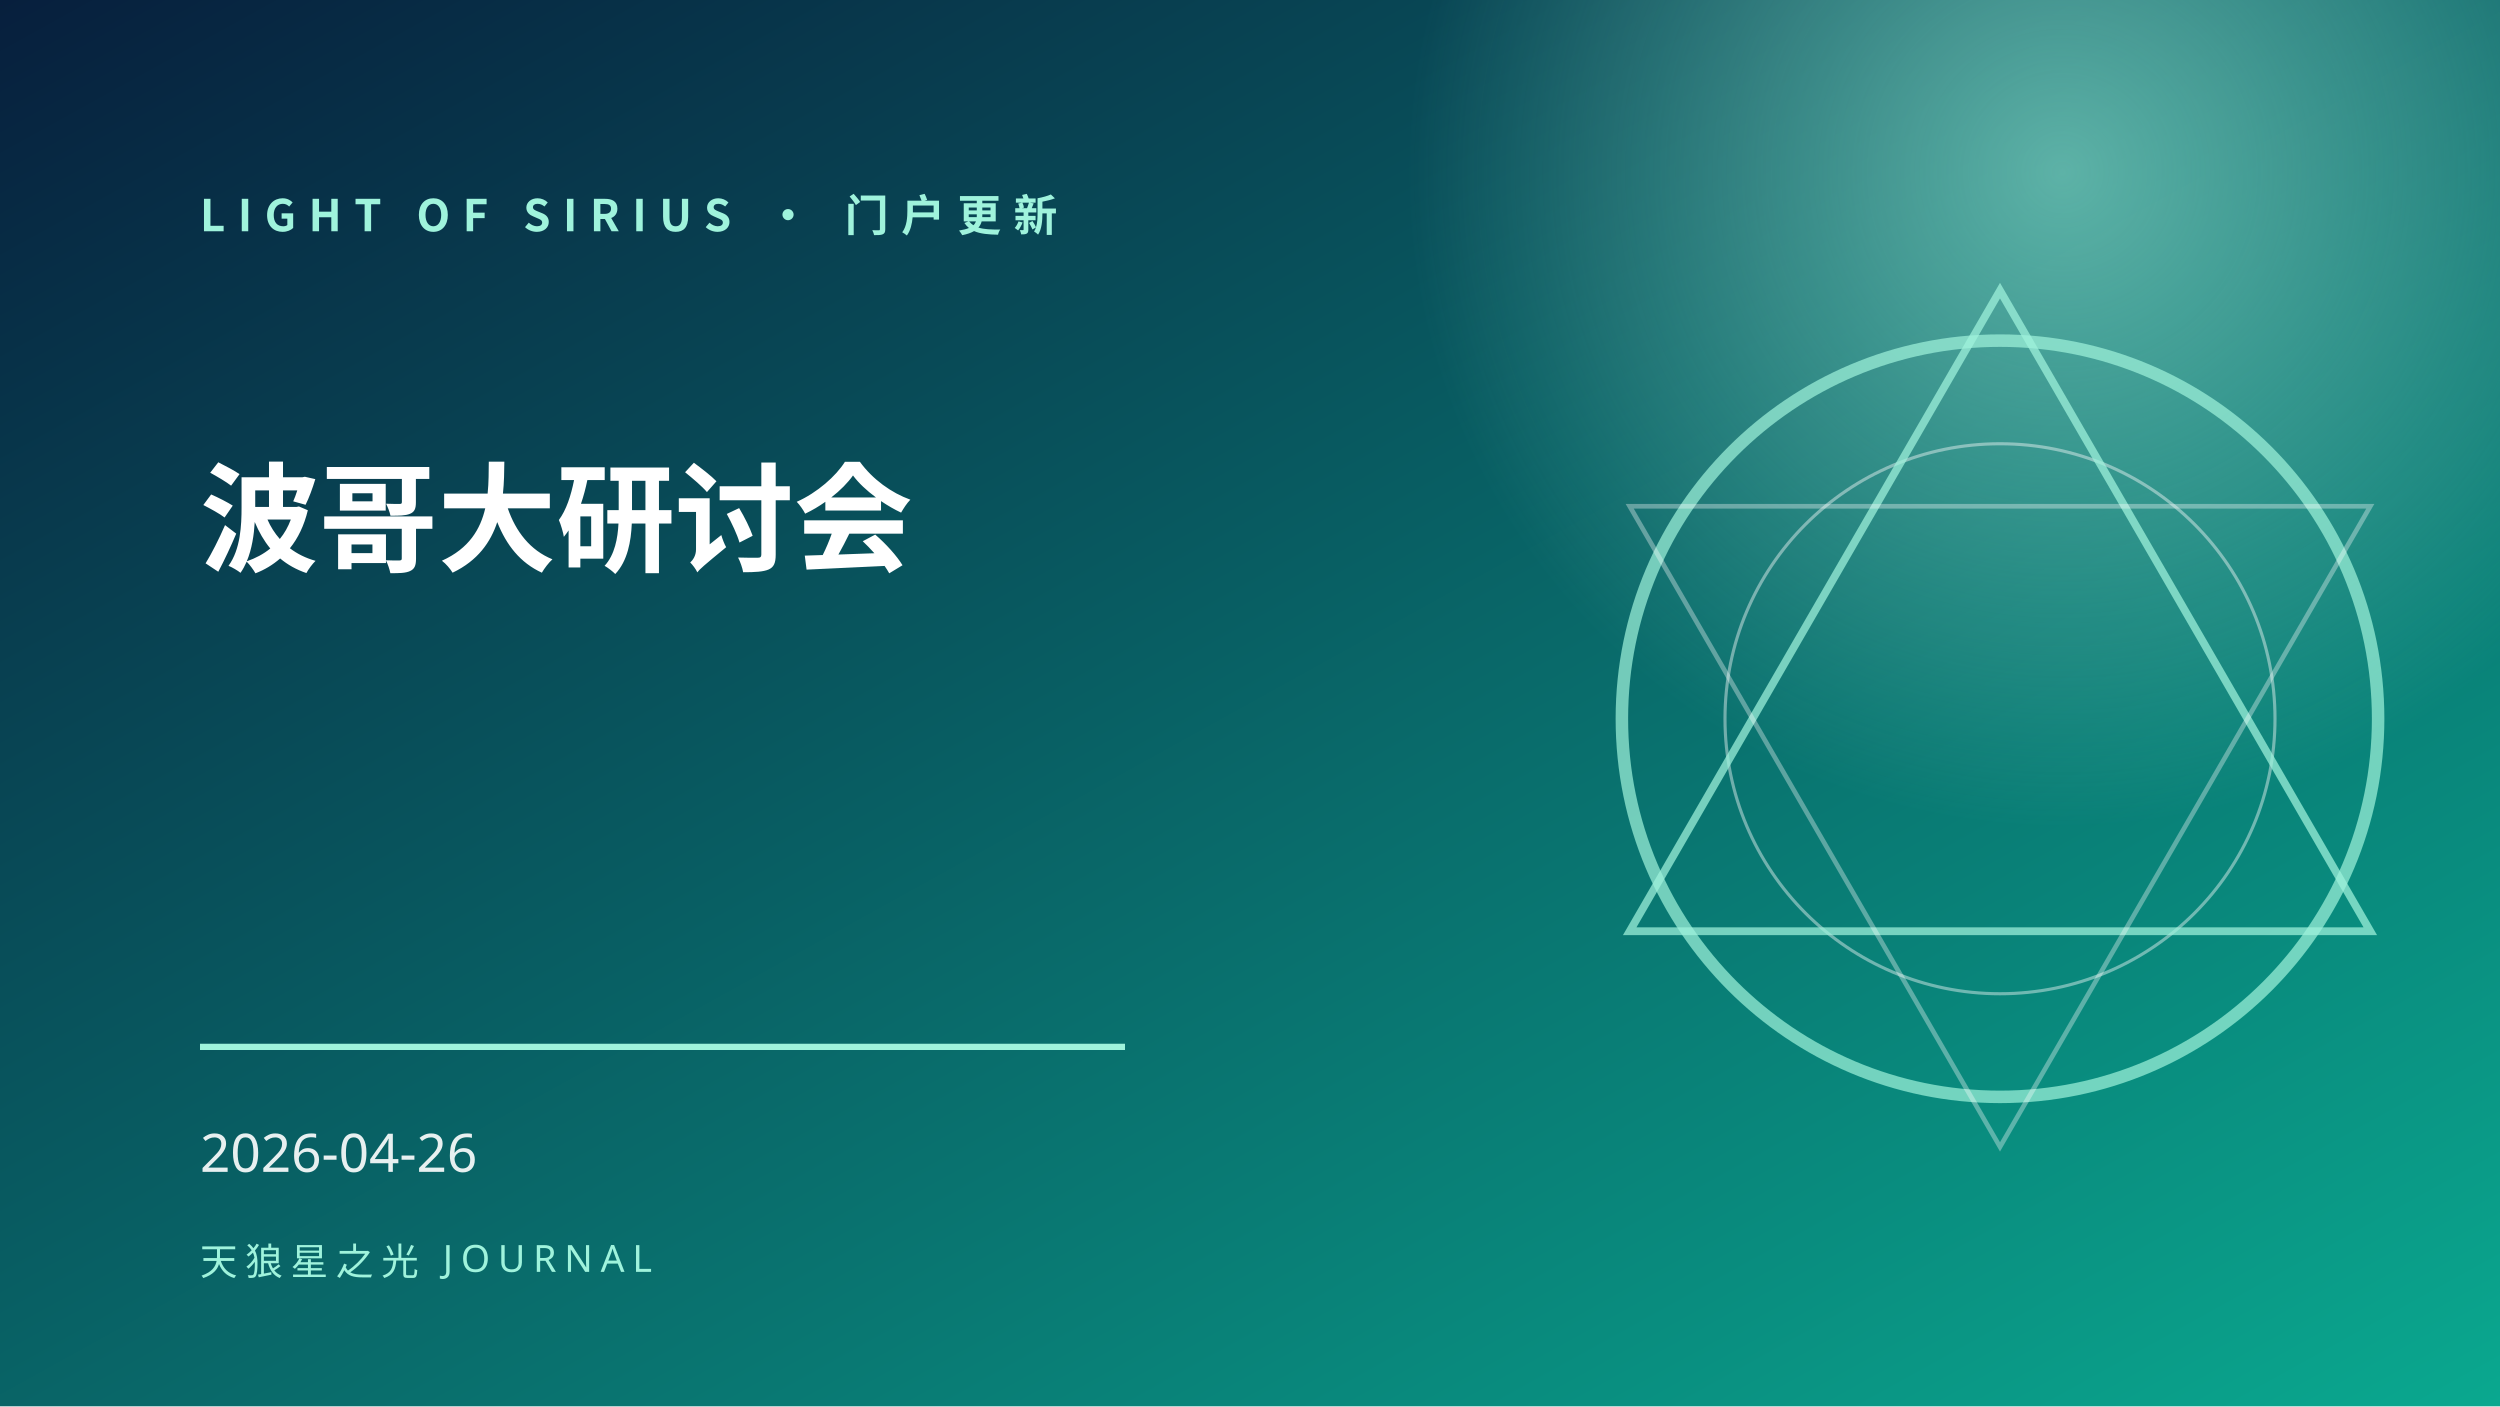
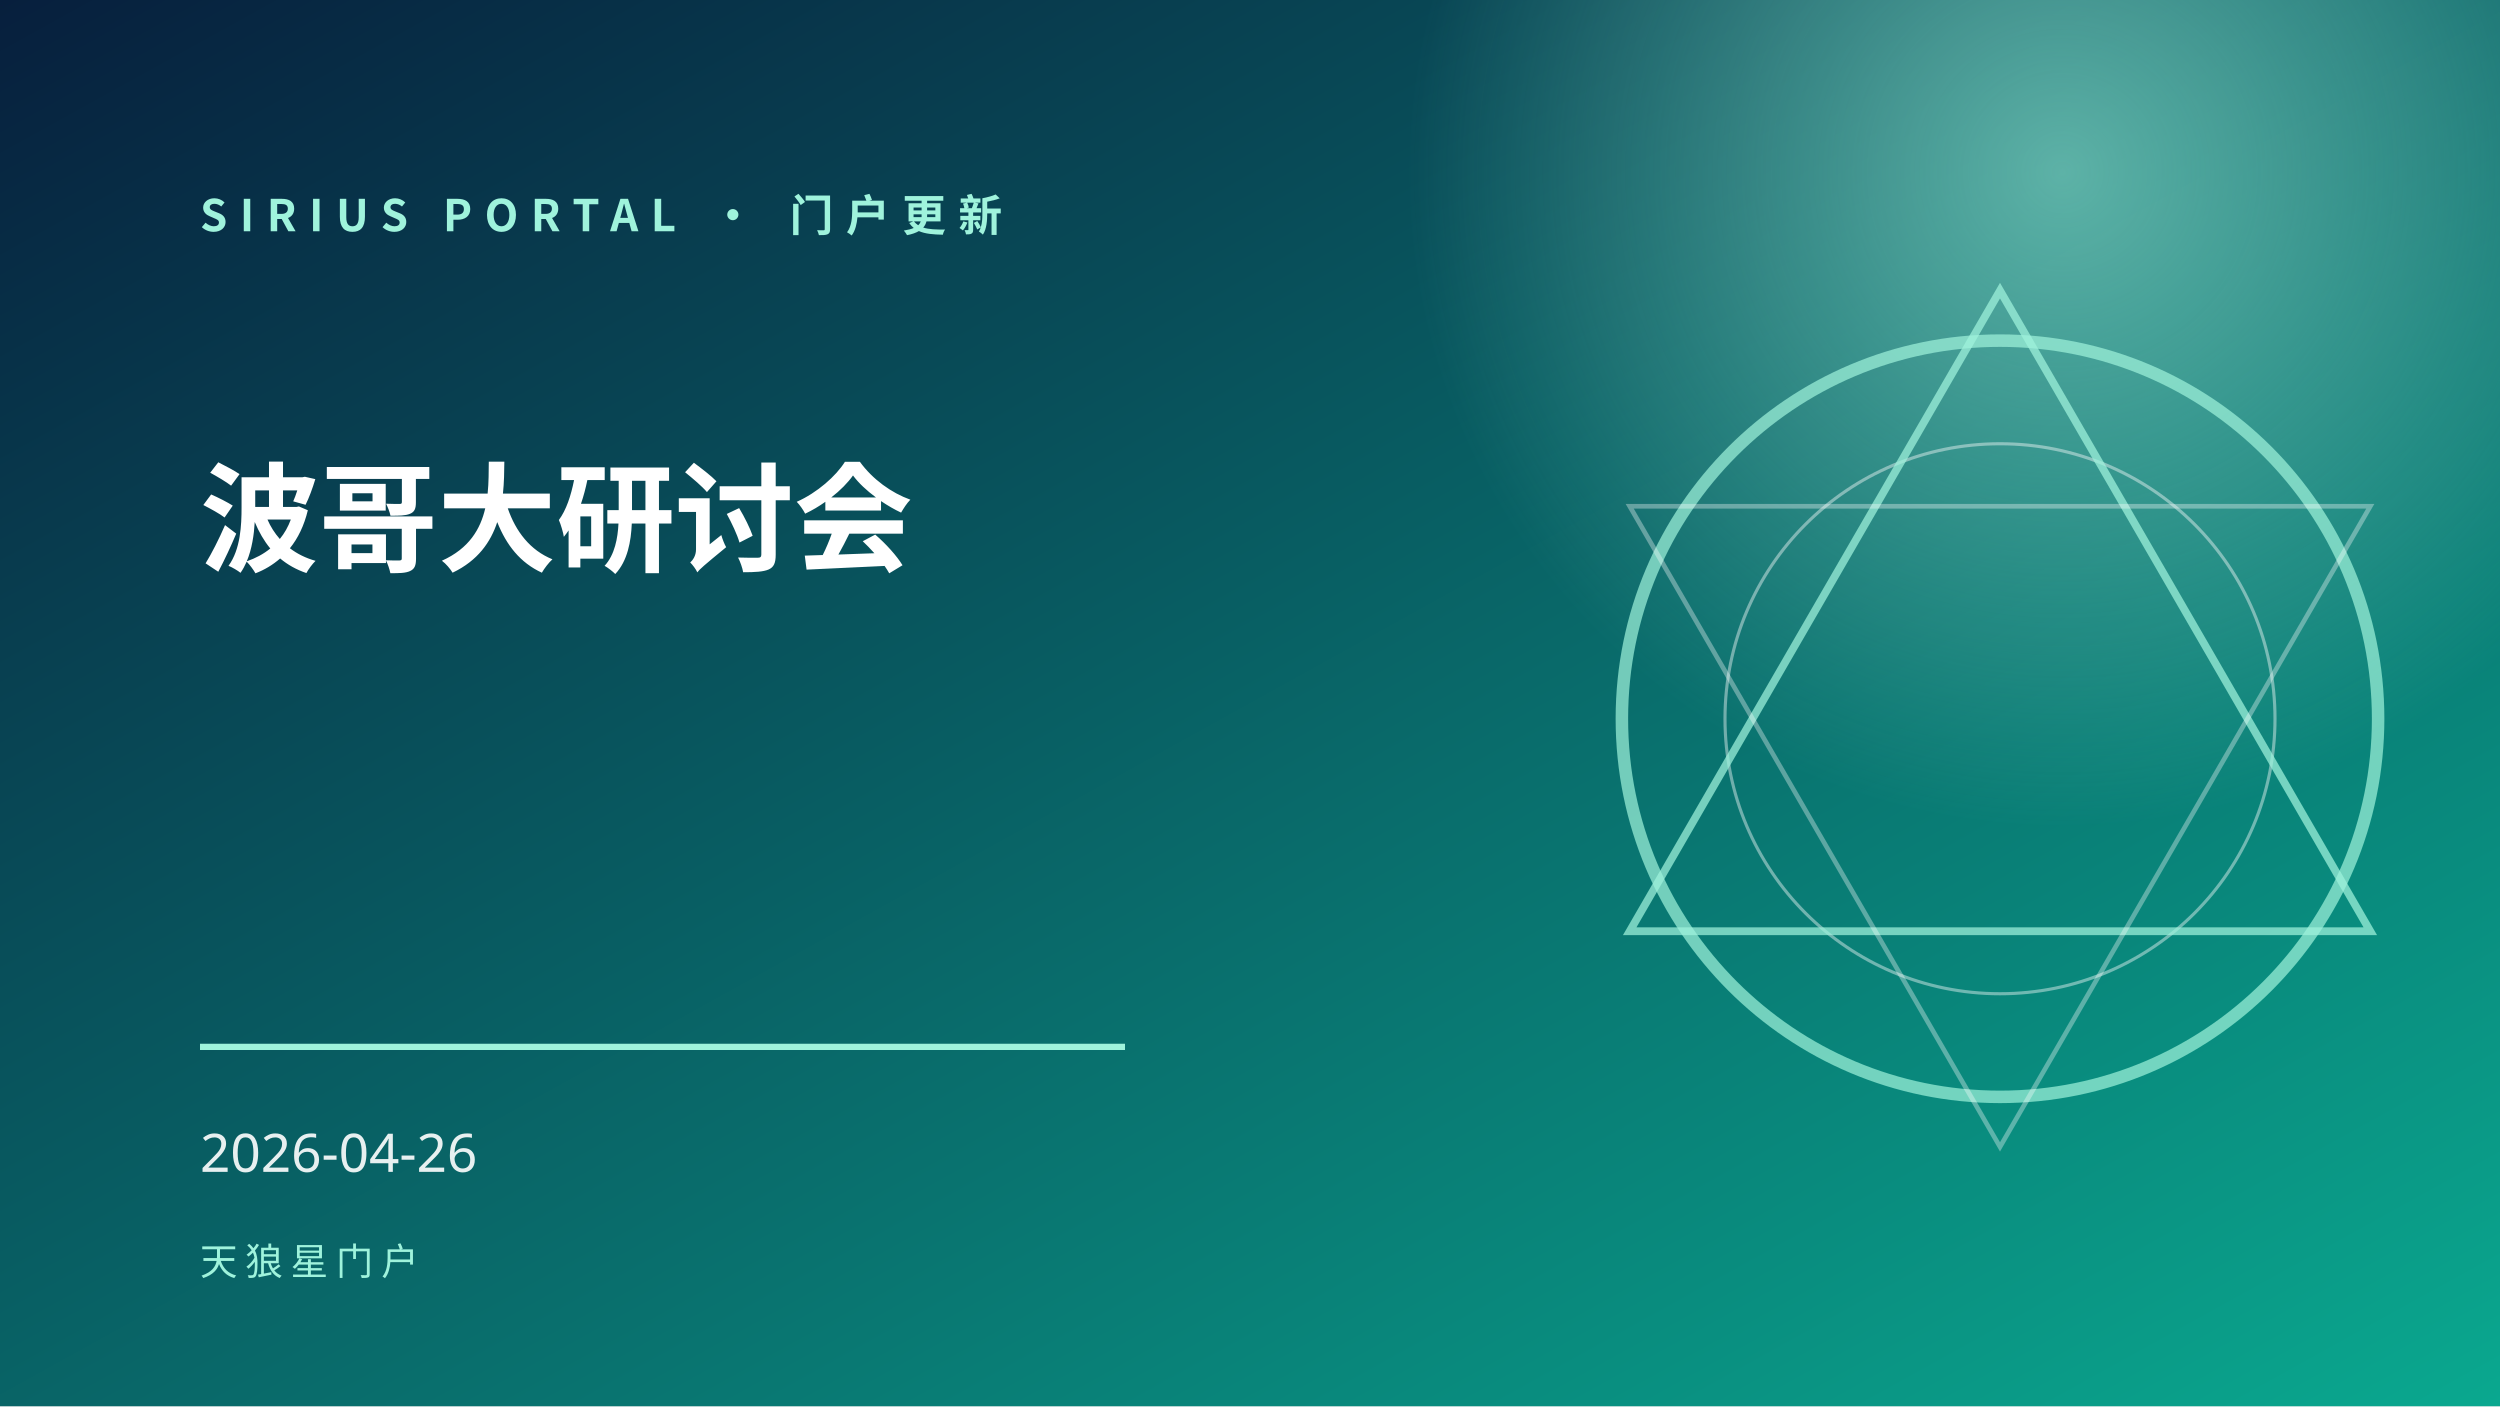
<svg xmlns="http://www.w3.org/2000/svg" width="1600" height="900" viewBox="0 0 1600 900" role="img" aria-label="波哥大研讨会">
  <defs>
    <linearGradient id="bg" x1="0" y1="0" x2="1" y2="1">
      <stop stop-color="#071f3d" />
      <stop offset="1" stop-color="#0aa88f" />
    </linearGradient>
    <radialGradient id="glow">
      <stop stop-color="#9ff3dc" stop-opacity=".56" />
      <stop offset="1" stop-color="#9ff3dc" stop-opacity="0" />
    </radialGradient>
  </defs>
  <rect width="1600" height="900" fill="url(#bg)" />
  <circle cx="1320" cy="110" r="420" fill="url(#glow)" />
  <circle cx="1280" cy="460" r="242" fill="none" stroke="#9ff3dc" stroke-width="8" opacity=".7" />
  <circle cx="1280" cy="460" r="176" fill="none" stroke="white" stroke-width="2" opacity=".42" />
  <path d="M1280 186 1517 596 1043 596Z" fill="none" stroke="#9ff3dc" stroke-width="5" opacity=".72" />
  <path d="M1043 324 1517 324 1280 734Z" fill="none" stroke="white" stroke-width="3" opacity=".34" />
-   <text x="128" y="148" fill="#9ff3dc" font-family="Microsoft YaHei, Noto Sans CJK SC, sans-serif" font-size="28" font-weight="700" letter-spacing="8">LIGHT OF SIRIUS · 门户更新</text>
+   <text x="128" y="148" fill="#9ff3dc" font-family="Microsoft YaHei, Noto Sans CJK SC, sans-serif" font-size="28" font-weight="700" letter-spacing="8">SIRIUS PORTAL · 门户更新</text>
  <text x="128" y="360" fill="white" font-family="STKaiti, KaiTi, Microsoft YaHei, serif" font-size="76" font-weight="700">
    <tspan x="128" dy="0">波哥大研讨会</tspan>
  </text>
  <line x1="128" y1="670" x2="720" y2="670" stroke="#9ff3dc" stroke-width="4" />
  <text x="128" y="750" fill="white" opacity=".9" font-family="Microsoft YaHei, sans-serif" font-size="34">2026-04-26</text>
-   <text x="128" y="816" fill="#9ff3dc" font-family="Microsoft YaHei, sans-serif" font-size="24" letter-spacing="5">天狼星之光 JOURNAL</text>
+   <text x="128" y="816" fill="#9ff3dc" font-family="Microsoft YaHei, sans-serif" font-size="24" letter-spacing="5">天狼星门户</text>
</svg>
